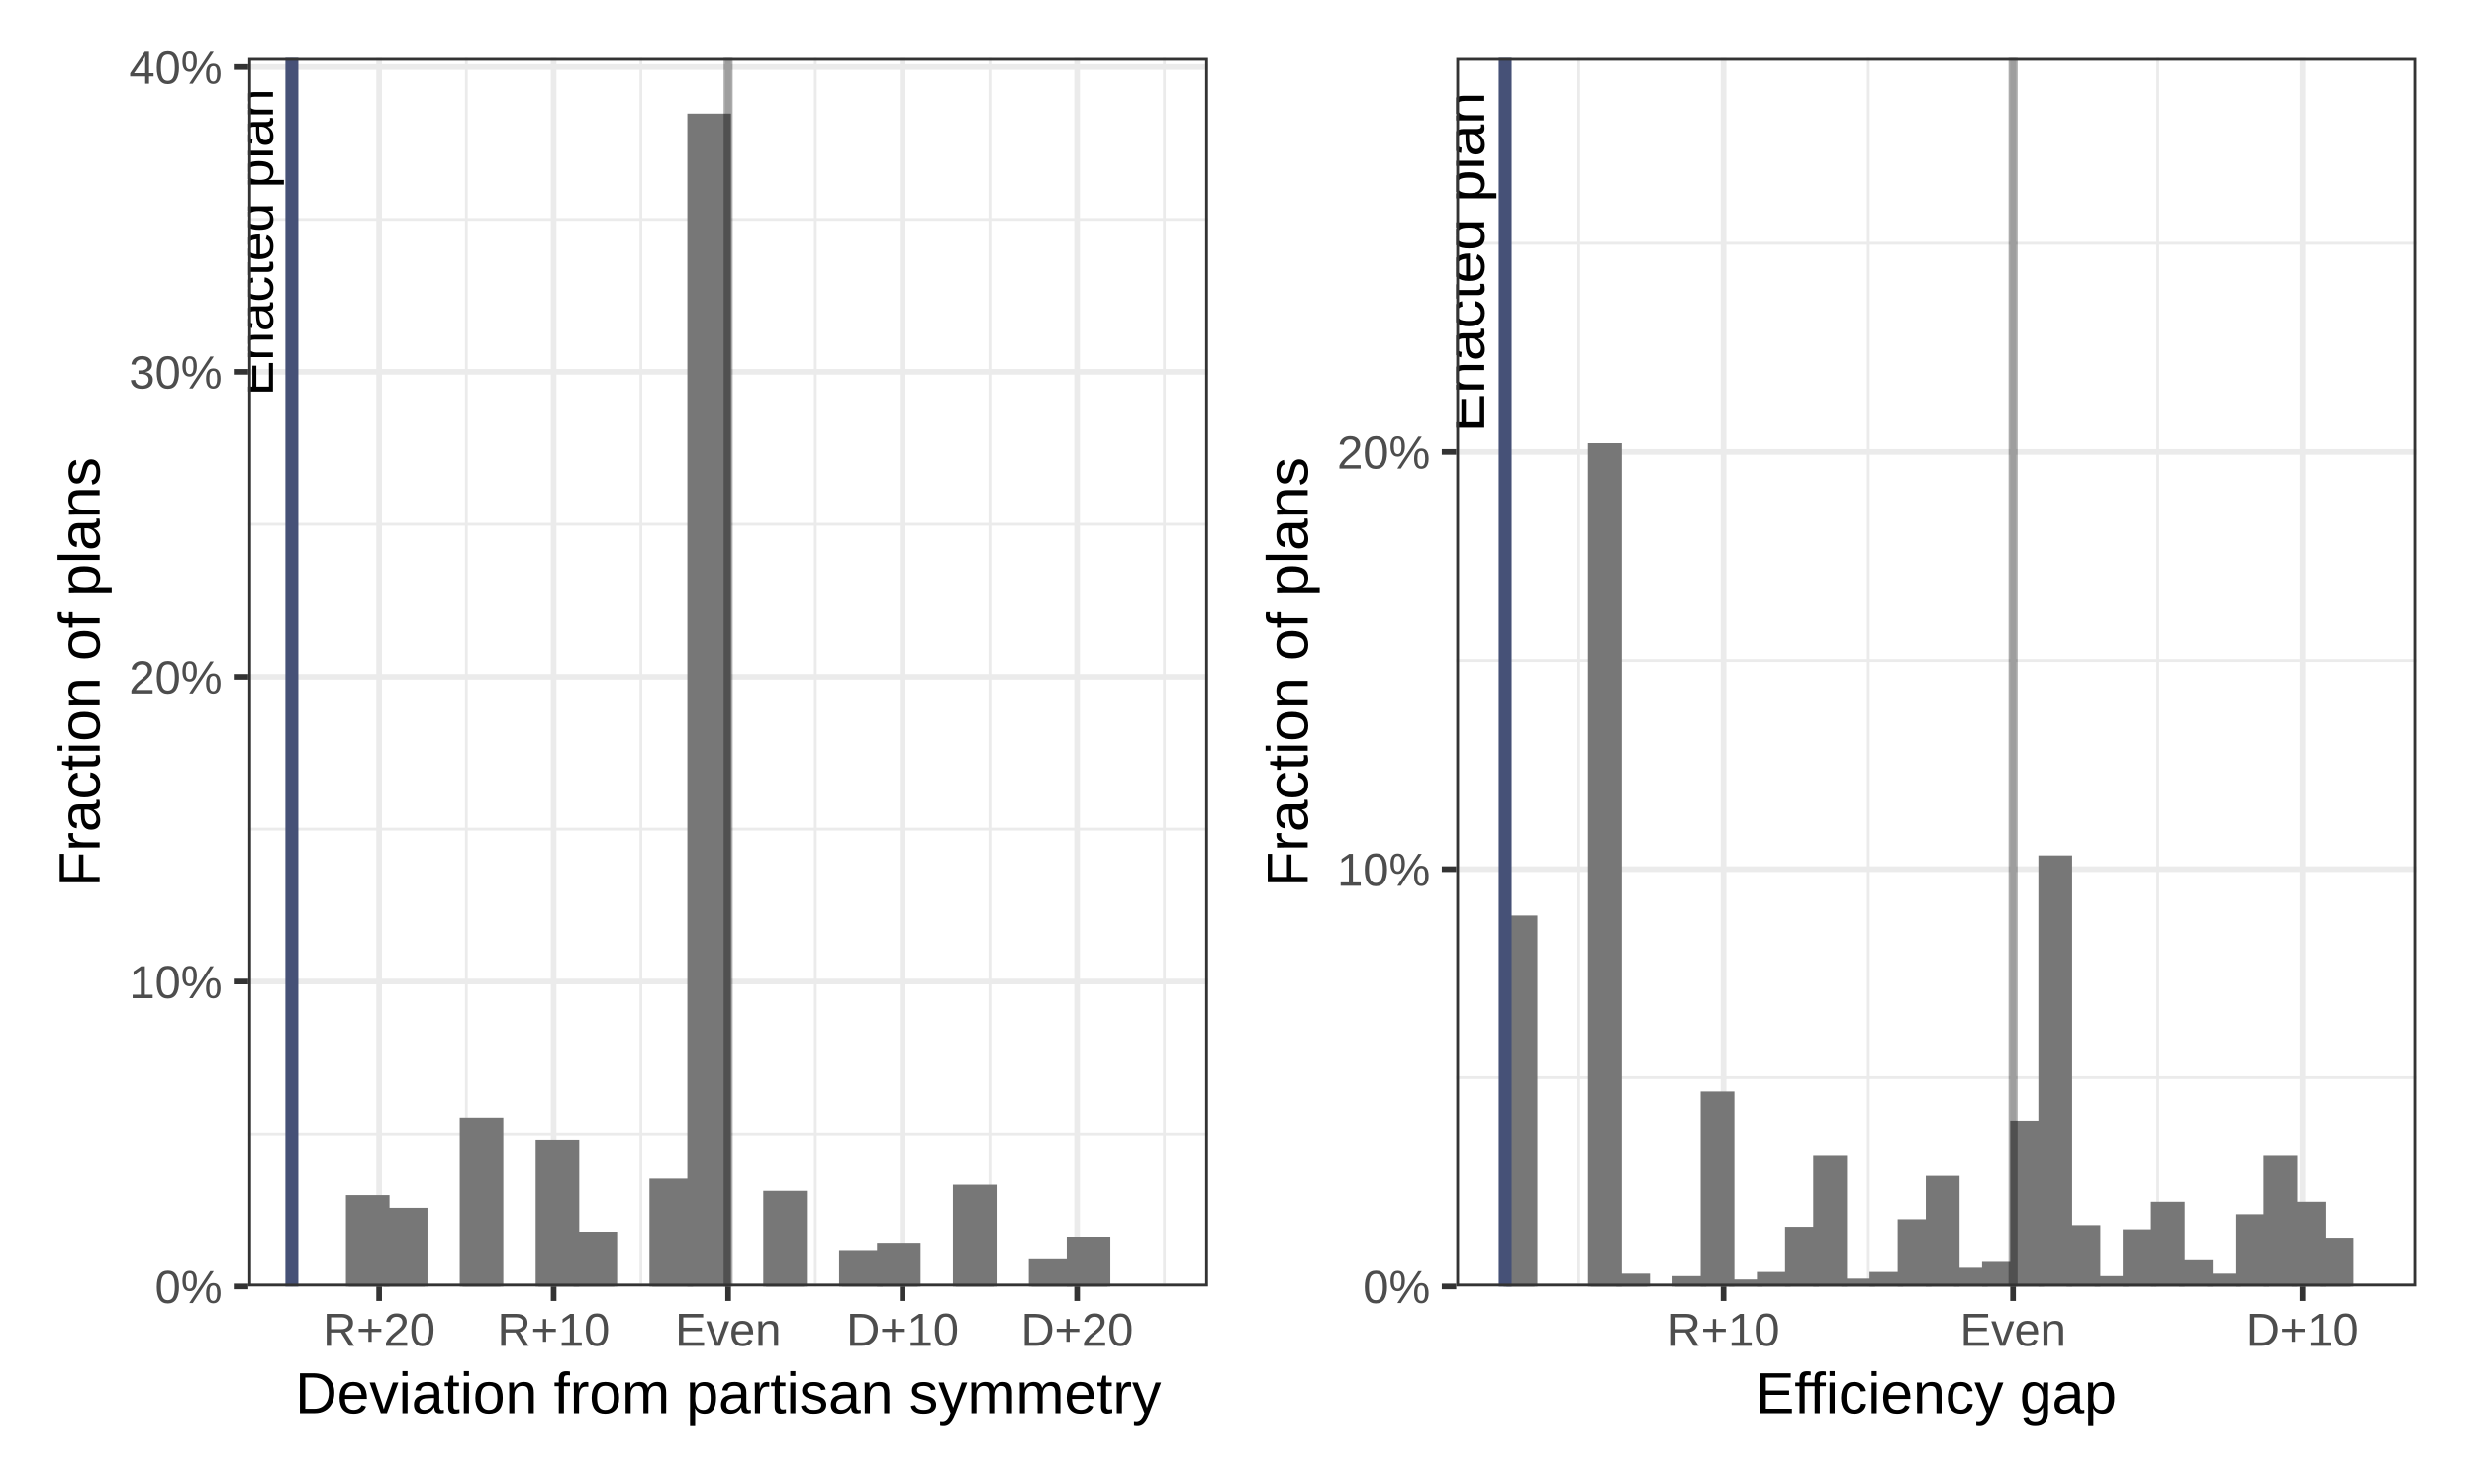
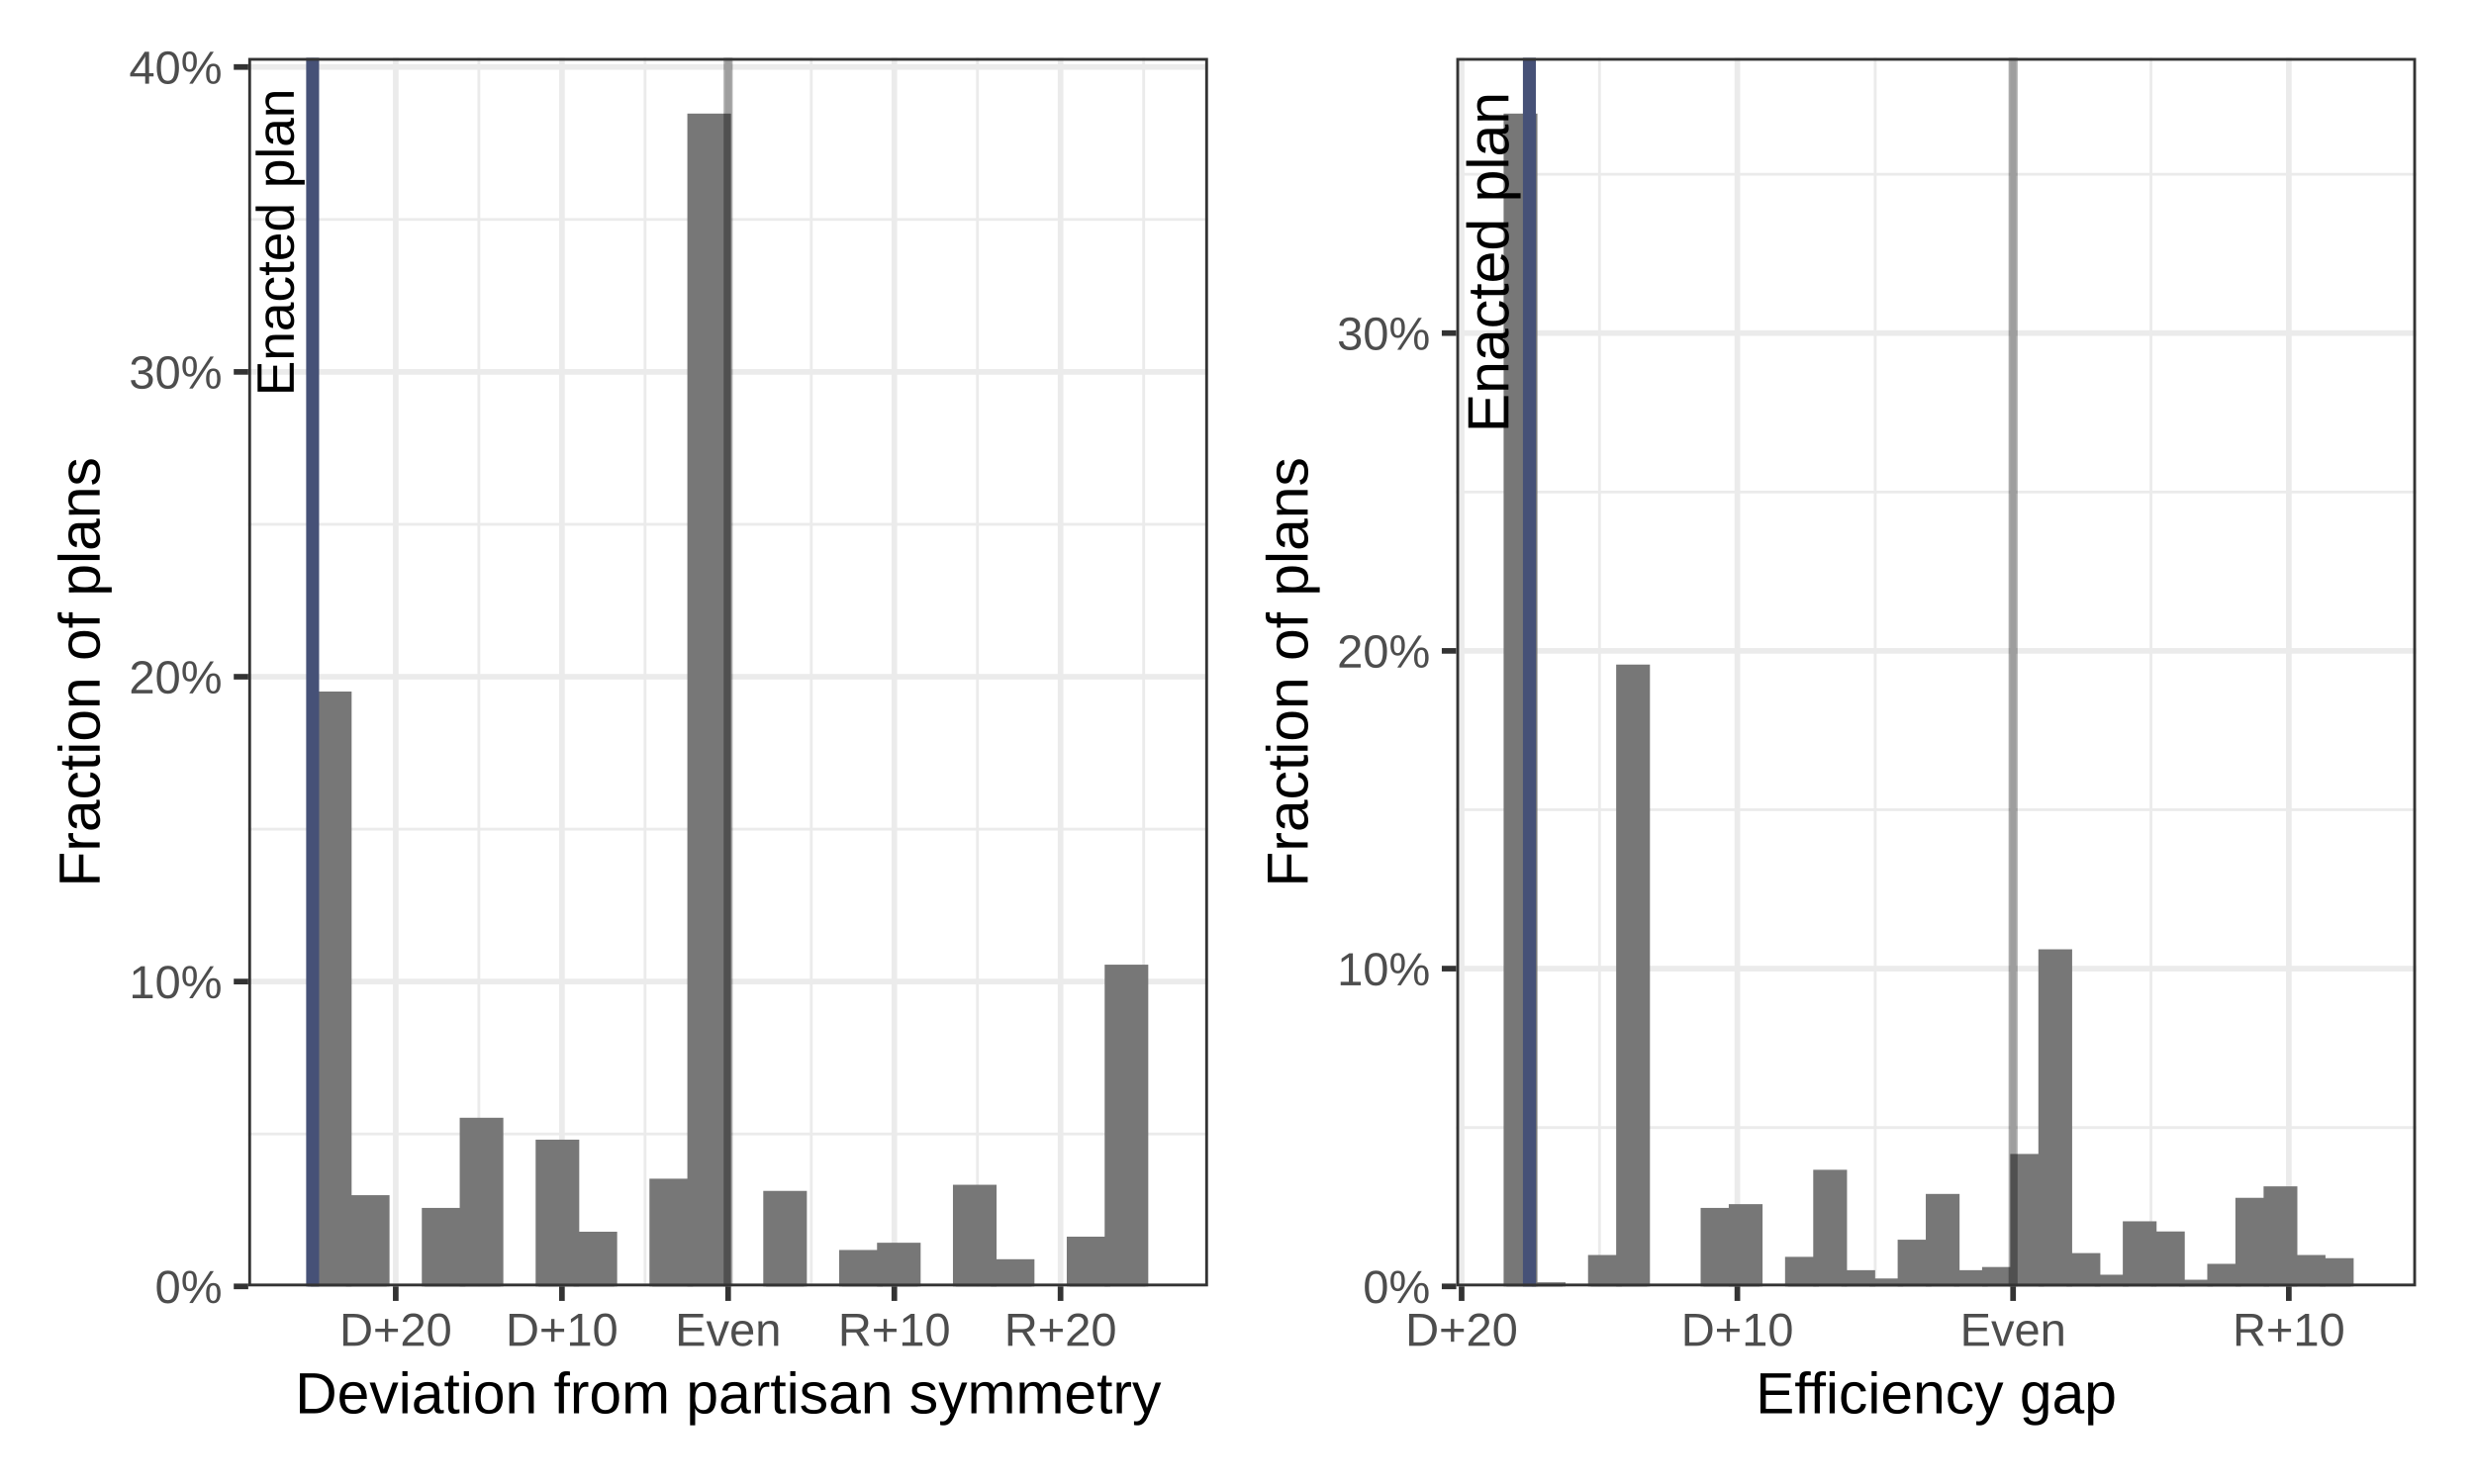
<svg xmlns="http://www.w3.org/2000/svg" class="svglite" width="468.00pt" height="280.80pt" viewBox="0 0 468.00 280.80">
  <defs>
    <style type="text/css">
    .svglite line, .svglite polyline, .svglite polygon, .svglite path, .svglite rect, .svglite circle {
      fill: none;
      stroke: #000000;
      stroke-linecap: round;
      stroke-linejoin: round;
      stroke-miterlimit: 10.00;
    }
  </style>
  </defs>
  <rect width="100%" height="100%" style="stroke: none; fill: #FFFFFF;" />
  <defs>
    <clipPath id="cpMC4wMHw0NjguMDB8MC4wMHwyODAuODA=">
      <rect x="0.00" y="0.00" width="468.00" height="280.80" />
    </clipPath>
  </defs>
  <g clip-path="url(#cpMC4wMHw0NjguMDB8MC4wMHwyODAuODA=)">
    <rect x="0" y="0" width="468.00" height="280.80" style="stroke-width: 1.07; stroke: #FFFFFF; fill: #FFFFFF;" />
  </g>
  <defs>
    <clipPath id="cpNS40OHwyMzQuMDB8NS40OHwyNzUuMzI=">
      <rect x="5.48" y="5.48" width="228.52" height="269.84" />
    </clipPath>
  </defs>
  <g clip-path="url(#cpNS40OHwyMzQuMDB8NS40OHwyNzUuMzI=)">
    <rect x="5.48" y="5.48" width="228.52" height="269.84" style="stroke-width: 1.07; stroke: #FFFFFF; fill: #FFFFFF;" />
  </g>
  <g clip-path="url(#cpMC4wMHw0NjguMDB8MC4wMHwyODAuODA=)">
</g>
  <defs>
    <clipPath id="cpNDYuOTZ8MjI4LjUyfDEwLjk2fDI0My40MQ==">
      <rect x="46.96" y="10.96" width="181.56" height="232.45" />
    </clipPath>
  </defs>
  <g clip-path="url(#cpNDYuOTZ8MjI4LjUyfDEwLjk2fDI0My40MQ==)">
    <rect x="46.96" y="10.96" width="181.56" height="232.45" style="stroke-width: 1.07; stroke: none; fill: #FFFFFF;" />
    <polyline points="46.96,214.57 228.52,214.57 " style="stroke-width: 0.53; stroke: #EBEBEB; stroke-linecap: butt;" />
    <polyline points="46.96,156.89 228.52,156.89 " style="stroke-width: 0.53; stroke: #EBEBEB; stroke-linecap: butt;" />
    <polyline points="46.96,99.21 228.52,99.21 " style="stroke-width: 0.53; stroke: #EBEBEB; stroke-linecap: butt;" />
    <polyline points="46.96,41.52 228.52,41.52 " style="stroke-width: 0.53; stroke: #EBEBEB; stroke-linecap: butt;" />
-     <polyline points="55.21,243.41 55.21,10.96 " style="stroke-width: 0.53; stroke: #EBEBEB; stroke-linecap: butt;" />
-     <polyline points="88.22,243.41 88.22,10.96 " style="stroke-width: 0.53; stroke: #EBEBEB; stroke-linecap: butt;" />
-     <polyline points="121.23,243.41 121.23,10.96 " style="stroke-width: 0.53; stroke: #EBEBEB; stroke-linecap: butt;" />
-     <polyline points="154.24,243.41 154.24,10.96 " style="stroke-width: 0.53; stroke: #EBEBEB; stroke-linecap: butt;" />
-     <polyline points="187.26,243.41 187.26,10.96 " style="stroke-width: 0.53; stroke: #EBEBEB; stroke-linecap: butt;" />
-     <polyline points="220.27,243.41 220.27,10.96 " style="stroke-width: 0.53; stroke: #EBEBEB; stroke-linecap: butt;" />
+     <polyline points="59.14,243.41 59.14,10.96 " style="stroke-width: 0.53; stroke: #EBEBEB; stroke-linecap: butt;" />
+     <polyline points="90.58,243.41 90.58,10.96 " style="stroke-width: 0.53; stroke: #EBEBEB; stroke-linecap: butt;" />
+     <polyline points="122.02,243.41 122.02,10.96 " style="stroke-width: 0.53; stroke: #EBEBEB; stroke-linecap: butt;" />
+     <polyline points="153.46,243.41 153.46,10.96 " style="stroke-width: 0.53; stroke: #EBEBEB; stroke-linecap: butt;" />
+     <polyline points="184.90,243.41 184.90,10.96 " style="stroke-width: 0.53; stroke: #EBEBEB; stroke-linecap: butt;" />
+     <polyline points="216.34,243.41 216.34,10.96 " style="stroke-width: 0.53; stroke: #EBEBEB; stroke-linecap: butt;" />
    <polyline points="46.96,243.41 228.52,243.41 " style="stroke-width: 1.07; stroke: #EBEBEB; stroke-linecap: butt;" />
    <polyline points="46.96,185.73 228.52,185.73 " style="stroke-width: 1.07; stroke: #EBEBEB; stroke-linecap: butt;" />
    <polyline points="46.96,128.05 228.52,128.05 " style="stroke-width: 1.07; stroke: #EBEBEB; stroke-linecap: butt;" />
    <polyline points="46.96,70.37 228.52,70.37 " style="stroke-width: 1.07; stroke: #EBEBEB; stroke-linecap: butt;" />
    <polyline points="46.96,12.68 228.52,12.68 " style="stroke-width: 1.07; stroke: #EBEBEB; stroke-linecap: butt;" />
-     <polyline points="71.72,243.41 71.72,10.96 " style="stroke-width: 1.07; stroke: #EBEBEB; stroke-linecap: butt;" />
-     <polyline points="104.73,243.41 104.73,10.96 " style="stroke-width: 1.07; stroke: #EBEBEB; stroke-linecap: butt;" />
+     <polyline points="74.86,243.41 74.86,10.96 " style="stroke-width: 1.07; stroke: #EBEBEB; stroke-linecap: butt;" />
+     <polyline points="106.30,243.41 106.30,10.96 " style="stroke-width: 1.07; stroke: #EBEBEB; stroke-linecap: butt;" />
    <polyline points="137.74,243.41 137.74,10.96 " style="stroke-width: 1.07; stroke: #EBEBEB; stroke-linecap: butt;" />
-     <polyline points="170.75,243.41 170.75,10.96 " style="stroke-width: 1.07; stroke: #EBEBEB; stroke-linecap: butt;" />
-     <polyline points="203.76,243.41 203.76,10.96 " style="stroke-width: 1.07; stroke: #EBEBEB; stroke-linecap: butt;" />
-     <rect x="58.80" y="243.41" width="7.18" height="0.00" style="stroke-width: 1.07; stroke: #777777; stroke-linecap: square; stroke-linejoin: miter; fill: #777777;" />
+     <polyline points="169.18,243.41 169.18,10.96 " style="stroke-width: 1.07; stroke: #EBEBEB; stroke-linecap: butt;" />
+     <polyline points="200.62,243.41 200.62,10.96 " style="stroke-width: 1.07; stroke: #EBEBEB; stroke-linecap: butt;" />
+     <rect x="58.80" y="131.39" width="7.18" height="112.02" style="stroke-width: 1.07; stroke: #777777; stroke-linecap: square; stroke-linejoin: miter; fill: #777777;" />
    <rect x="65.97" y="226.68" width="7.18" height="16.73" style="stroke-width: 1.07; stroke: #777777; stroke-linecap: square; stroke-linejoin: miter; fill: #777777;" />
-     <rect x="73.15" y="229.10" width="7.18" height="14.31" style="stroke-width: 1.07; stroke: #777777; stroke-linecap: square; stroke-linejoin: miter; fill: #777777;" />
-     <rect x="80.33" y="243.41" width="7.18" height="0.00" style="stroke-width: 1.07; stroke: #777777; stroke-linecap: square; stroke-linejoin: miter; fill: #777777;" />
+     <rect x="73.15" y="243.41" width="7.18" height="0.00" style="stroke-width: 1.07; stroke: #777777; stroke-linecap: square; stroke-linejoin: miter; fill: #777777;" />
+     <rect x="80.33" y="229.10" width="7.18" height="14.31" style="stroke-width: 1.07; stroke: #777777; stroke-linecap: square; stroke-linejoin: miter; fill: #777777;" />
    <rect x="87.50" y="212.03" width="7.18" height="31.38" style="stroke-width: 1.07; stroke: #777777; stroke-linecap: square; stroke-linejoin: miter; fill: #777777;" />
    <rect x="94.68" y="243.41" width="7.18" height="0.00" style="stroke-width: 1.07; stroke: #777777; stroke-linecap: square; stroke-linejoin: miter; fill: #777777;" />
    <rect x="101.86" y="216.18" width="7.18" height="27.23" style="stroke-width: 1.07; stroke: #777777; stroke-linecap: square; stroke-linejoin: miter; fill: #777777;" />
    <rect x="109.03" y="233.60" width="7.18" height="9.81" style="stroke-width: 1.07; stroke: #777777; stroke-linecap: square; stroke-linejoin: miter; fill: #777777;" />
    <rect x="116.21" y="243.41" width="7.18" height="0.00" style="stroke-width: 1.07; stroke: #777777; stroke-linecap: square; stroke-linejoin: miter; fill: #777777;" />
    <rect x="123.39" y="223.57" width="7.18" height="19.84" style="stroke-width: 1.07; stroke: #777777; stroke-linecap: square; stroke-linejoin: miter; fill: #777777;" />
    <rect x="130.56" y="22.03" width="7.18" height="221.38" style="stroke-width: 1.07; stroke: #777777; stroke-linecap: square; stroke-linejoin: miter; fill: #777777;" />
    <rect x="137.74" y="243.41" width="7.18" height="0.00" style="stroke-width: 1.07; stroke: #777777; stroke-linecap: square; stroke-linejoin: miter; fill: #777777;" />
    <rect x="144.92" y="225.87" width="7.18" height="17.54" style="stroke-width: 1.07; stroke: #777777; stroke-linecap: square; stroke-linejoin: miter; fill: #777777;" />
    <rect x="152.09" y="243.41" width="7.18" height="0.00" style="stroke-width: 1.07; stroke: #777777; stroke-linecap: square; stroke-linejoin: miter; fill: #777777;" />
    <rect x="159.27" y="237.06" width="7.18" height="6.34" style="stroke-width: 1.07; stroke: #777777; stroke-linecap: square; stroke-linejoin: miter; fill: #777777;" />
    <rect x="166.44" y="235.68" width="7.18" height="7.73" style="stroke-width: 1.07; stroke: #777777; stroke-linecap: square; stroke-linejoin: miter; fill: #777777;" />
    <rect x="173.62" y="243.41" width="7.18" height="0.00" style="stroke-width: 1.07; stroke: #777777; stroke-linecap: square; stroke-linejoin: miter; fill: #777777;" />
    <rect x="180.80" y="224.72" width="7.18" height="18.69" style="stroke-width: 1.07; stroke: #777777; stroke-linecap: square; stroke-linejoin: miter; fill: #777777;" />
-     <rect x="187.97" y="243.41" width="7.18" height="0.00" style="stroke-width: 1.07; stroke: #777777; stroke-linecap: square; stroke-linejoin: miter; fill: #777777;" />
-     <rect x="195.15" y="238.80" width="7.18" height="4.61" style="stroke-width: 1.07; stroke: #777777; stroke-linecap: square; stroke-linejoin: miter; fill: #777777;" />
+     <rect x="187.97" y="238.80" width="7.18" height="4.61" style="stroke-width: 1.07; stroke: #777777; stroke-linecap: square; stroke-linejoin: miter; fill: #777777;" />
+     <rect x="195.15" y="243.41" width="7.18" height="0.00" style="stroke-width: 1.07; stroke: #777777; stroke-linecap: square; stroke-linejoin: miter; fill: #777777;" />
    <rect x="202.33" y="234.53" width="7.18" height="8.88" style="stroke-width: 1.07; stroke: #777777; stroke-linecap: square; stroke-linejoin: miter; fill: #777777;" />
-     <rect x="209.50" y="243.41" width="7.18" height="0.00" style="stroke-width: 1.07; stroke: #777777; stroke-linecap: square; stroke-linejoin: miter; fill: #777777;" />
-     <line x1="55.21" y1="243.41" x2="55.21" y2="10.96" style="stroke-width: 2.45; stroke: #465177; stroke-linecap: butt;" />
+     <rect x="209.50" y="183.07" width="7.18" height="60.33" style="stroke-width: 1.07; stroke: #777777; stroke-linecap: square; stroke-linejoin: miter; fill: #777777;" />
+     <line x1="59.14" y1="243.41" x2="59.14" y2="10.96" style="stroke-width: 2.45; stroke: #465177; stroke-linecap: butt;" />
    <line x1="137.74" y1="243.41" x2="137.74" y2="10.96" style="stroke-width: 1.71; stroke: #000000; stroke-opacity: 0.33; stroke-linecap: butt;" />
-     <text transform="translate(51.64,16.77) rotate(-90)" text-anchor="end" style="font-size: 9.96px; font-family: Arial;" textLength="58.11px" lengthAdjust="spacingAndGlyphs">Enacted plan</text>
+     <text transform="translate(55.57,16.77) rotate(-90)" text-anchor="end" style="font-size: 9.96px; font-family: Arial;" textLength="58.11px" lengthAdjust="spacingAndGlyphs">Enacted plan</text>
    <rect x="46.96" y="10.96" width="181.56" height="232.45" style="stroke-width: 1.07; stroke: #333333;" />
  </g>
  <g clip-path="url(#cpMC4wMHw0NjguMDB8MC4wMHwyODAuODA=)">
    <text x="42.03" y="246.56" text-anchor="end" style="font-size: 8.80px; fill: #4D4D4D; font-family: Arial;" textLength="12.72px" lengthAdjust="spacingAndGlyphs">0%</text>
    <text x="42.03" y="188.88" text-anchor="end" style="font-size: 8.80px; fill: #4D4D4D; font-family: Arial;" textLength="17.61px" lengthAdjust="spacingAndGlyphs">10%</text>
    <text x="42.03" y="131.20" text-anchor="end" style="font-size: 8.80px; fill: #4D4D4D; font-family: Arial;" textLength="17.61px" lengthAdjust="spacingAndGlyphs">20%</text>
    <text x="42.03" y="73.52" text-anchor="end" style="font-size: 8.80px; fill: #4D4D4D; font-family: Arial;" textLength="17.61px" lengthAdjust="spacingAndGlyphs">30%</text>
    <text x="42.03" y="15.84" text-anchor="end" style="font-size: 8.80px; fill: #4D4D4D; font-family: Arial;" textLength="17.61px" lengthAdjust="spacingAndGlyphs">40%</text>
    <polyline points="44.22,243.41 46.96,243.41 " style="stroke-width: 1.07; stroke: #333333; stroke-linecap: butt;" />
    <polyline points="44.22,185.73 46.96,185.73 " style="stroke-width: 1.07; stroke: #333333; stroke-linecap: butt;" />
    <polyline points="44.22,128.05 46.96,128.05 " style="stroke-width: 1.07; stroke: #333333; stroke-linecap: butt;" />
    <polyline points="44.22,70.37 46.96,70.37 " style="stroke-width: 1.07; stroke: #333333; stroke-linecap: butt;" />
    <polyline points="44.22,12.68 46.96,12.68 " style="stroke-width: 1.07; stroke: #333333; stroke-linecap: butt;" />
-     <polyline points="71.72,246.15 71.72,243.41 " style="stroke-width: 1.07; stroke: #333333; stroke-linecap: butt;" />
-     <polyline points="104.73,246.15 104.73,243.41 " style="stroke-width: 1.07; stroke: #333333; stroke-linecap: butt;" />
+     <polyline points="74.86,246.15 74.86,243.41 " style="stroke-width: 1.07; stroke: #333333; stroke-linecap: butt;" />
+     <polyline points="106.30,246.15 106.30,243.41 " style="stroke-width: 1.07; stroke: #333333; stroke-linecap: butt;" />
    <polyline points="137.74,246.15 137.74,243.41 " style="stroke-width: 1.07; stroke: #333333; stroke-linecap: butt;" />
-     <polyline points="170.75,246.15 170.75,243.41 " style="stroke-width: 1.07; stroke: #333333; stroke-linecap: butt;" />
-     <polyline points="203.76,246.15 203.76,243.41 " style="stroke-width: 1.07; stroke: #333333; stroke-linecap: butt;" />
-     <text x="71.72" y="254.65" text-anchor="middle" style="font-size: 8.80px; fill: #4D4D4D; font-family: Arial;" textLength="21.28px" lengthAdjust="spacingAndGlyphs">R+20</text>
-     <text x="104.73" y="254.65" text-anchor="middle" style="font-size: 8.80px; fill: #4D4D4D; font-family: Arial;" textLength="21.28px" lengthAdjust="spacingAndGlyphs">R+10</text>
+     <polyline points="169.18,246.15 169.18,243.41 " style="stroke-width: 1.07; stroke: #333333; stroke-linecap: butt;" />
+     <polyline points="200.62,246.15 200.62,243.41 " style="stroke-width: 1.07; stroke: #333333; stroke-linecap: butt;" />
+     <text x="74.86" y="254.65" text-anchor="middle" style="font-size: 8.80px; fill: #4D4D4D; font-family: Arial;" textLength="21.28px" lengthAdjust="spacingAndGlyphs">D+20</text>
+     <text x="106.30" y="254.65" text-anchor="middle" style="font-size: 8.80px; fill: #4D4D4D; font-family: Arial;" textLength="21.28px" lengthAdjust="spacingAndGlyphs">D+10</text>
    <text x="137.74" y="254.65" text-anchor="middle" style="font-size: 8.80px; fill: #4D4D4D; font-family: Arial;" textLength="20.06px" lengthAdjust="spacingAndGlyphs">Even</text>
-     <text x="170.75" y="254.65" text-anchor="middle" style="font-size: 8.80px; fill: #4D4D4D; font-family: Arial;" textLength="21.28px" lengthAdjust="spacingAndGlyphs">D+10</text>
-     <text x="203.76" y="254.65" text-anchor="middle" style="font-size: 8.80px; fill: #4D4D4D; font-family: Arial;" textLength="21.28px" lengthAdjust="spacingAndGlyphs">D+20</text>
+     <text x="169.18" y="254.65" text-anchor="middle" style="font-size: 8.80px; fill: #4D4D4D; font-family: Arial;" textLength="21.28px" lengthAdjust="spacingAndGlyphs">R+10</text>
+     <text x="200.62" y="254.65" text-anchor="middle" style="font-size: 8.80px; fill: #4D4D4D; font-family: Arial;" textLength="21.28px" lengthAdjust="spacingAndGlyphs">R+20</text>
    <text x="137.74" y="267.42" text-anchor="middle" style="font-size: 11.00px; font-family: Arial;" textLength="163.83px" lengthAdjust="spacingAndGlyphs">Deviation from partisan symmetry</text>
    <text transform="translate(18.85,127.18) rotate(-90)" text-anchor="middle" style="font-size: 11.00px; font-family: Arial;" textLength="81.32px" lengthAdjust="spacingAndGlyphs">Fraction of plans</text>
  </g>
  <defs>
    <clipPath id="cpMjM0LjAwfDQ2Mi41Mnw1LjQ4fDI3NS4zMg==">
      <rect x="234.00" y="5.48" width="228.52" height="269.84" />
    </clipPath>
  </defs>
  <g clip-path="url(#cpMjM0LjAwfDQ2Mi41Mnw1LjQ4fDI3NS4zMg==)">
    <rect x="234.00" y="5.48" width="228.52" height="269.84" style="stroke-width: 1.07; stroke: #FFFFFF; fill: #FFFFFF;" />
  </g>
  <g clip-path="url(#cpMC4wMHw0NjguMDB8MC4wMHwyODAuODA=)">
</g>
  <defs>
    <clipPath id="cpMjc1LjQ4fDQ1Ny4wNHwxMC45NnwyNDMuNDE=">
      <rect x="275.48" y="10.96" width="181.56" height="232.45" />
    </clipPath>
  </defs>
  <g clip-path="url(#cpMjc1LjQ4fDQ1Ny4wNHwxMC45NnwyNDMuNDE=)">
    <rect x="275.48" y="10.96" width="181.56" height="232.45" style="stroke-width: 1.07; stroke: none; fill: #FFFFFF;" />
-     <polyline points="275.48,203.93 457.04,203.93 " style="stroke-width: 0.53; stroke: #EBEBEB; stroke-linecap: butt;" />
-     <polyline points="275.48,124.98 457.04,124.98 " style="stroke-width: 0.53; stroke: #EBEBEB; stroke-linecap: butt;" />
-     <polyline points="275.48,46.03 457.04,46.03 " style="stroke-width: 0.53; stroke: #EBEBEB; stroke-linecap: butt;" />
-     <polyline points="298.66,243.41 298.66,10.96 " style="stroke-width: 0.53; stroke: #EBEBEB; stroke-linecap: butt;" />
-     <polyline points="353.42,243.41 353.42,10.96 " style="stroke-width: 0.53; stroke: #EBEBEB; stroke-linecap: butt;" />
-     <polyline points="408.19,243.41 408.19,10.96 " style="stroke-width: 0.53; stroke: #EBEBEB; stroke-linecap: butt;" />
+     <polyline points="275.48,213.35 457.04,213.35 " style="stroke-width: 0.53; stroke: #EBEBEB; stroke-linecap: butt;" />
+     <polyline points="275.48,153.22 457.04,153.22 " style="stroke-width: 0.53; stroke: #EBEBEB; stroke-linecap: butt;" />
+     <polyline points="275.48,93.10 457.04,93.10 " style="stroke-width: 0.53; stroke: #EBEBEB; stroke-linecap: butt;" />
+     <polyline points="275.48,32.97 457.04,32.97 " style="stroke-width: 0.53; stroke: #EBEBEB; stroke-linecap: butt;" />
+     <polyline points="302.57,243.41 302.57,10.96 " style="stroke-width: 0.53; stroke: #EBEBEB; stroke-linecap: butt;" />
+     <polyline points="354.73,243.41 354.73,10.96 " style="stroke-width: 0.53; stroke: #EBEBEB; stroke-linecap: butt;" />
+     <polyline points="406.89,243.41 406.89,10.96 " style="stroke-width: 0.53; stroke: #EBEBEB; stroke-linecap: butt;" />
    <polyline points="275.48,243.41 457.04,243.41 " style="stroke-width: 1.07; stroke: #EBEBEB; stroke-linecap: butt;" />
-     <polyline points="275.48,164.46 457.04,164.46 " style="stroke-width: 1.07; stroke: #EBEBEB; stroke-linecap: butt;" />
-     <polyline points="275.48,85.51 457.04,85.51 " style="stroke-width: 1.07; stroke: #EBEBEB; stroke-linecap: butt;" />
-     <polyline points="326.04,243.41 326.04,10.96 " style="stroke-width: 1.07; stroke: #EBEBEB; stroke-linecap: butt;" />
+     <polyline points="275.48,183.28 457.04,183.28 " style="stroke-width: 1.07; stroke: #EBEBEB; stroke-linecap: butt;" />
+     <polyline points="275.48,123.16 457.04,123.16 " style="stroke-width: 1.07; stroke: #EBEBEB; stroke-linecap: butt;" />
+     <polyline points="275.48,63.03 457.04,63.03 " style="stroke-width: 1.07; stroke: #EBEBEB; stroke-linecap: butt;" />
+     <polyline points="276.49,243.41 276.49,10.96 " style="stroke-width: 1.07; stroke: #EBEBEB; stroke-linecap: butt;" />
+     <polyline points="328.65,243.41 328.65,10.96 " style="stroke-width: 1.07; stroke: #EBEBEB; stroke-linecap: butt;" />
    <polyline points="380.81,243.41 380.81,10.96 " style="stroke-width: 1.07; stroke: #EBEBEB; stroke-linecap: butt;" />
-     <polyline points="435.57,243.41 435.57,10.96 " style="stroke-width: 1.07; stroke: #EBEBEB; stroke-linecap: butt;" />
-     <rect x="284.97" y="173.77" width="5.32" height="69.64" style="stroke-width: 1.07; stroke: #777777; stroke-linecap: square; stroke-linejoin: miter; fill: #777777;" />
-     <rect x="290.29" y="243.41" width="5.32" height="0.00" style="stroke-width: 1.07; stroke: #777777; stroke-linecap: square; stroke-linejoin: miter; fill: #777777;" />
+     <polyline points="432.97,243.41 432.97,10.96 " style="stroke-width: 1.07; stroke: #EBEBEB; stroke-linecap: butt;" />
+     <rect x="284.97" y="22.03" width="5.32" height="221.38" style="stroke-width: 1.07; stroke: #777777; stroke-linecap: square; stroke-linejoin: miter; fill: #777777;" />
+     <rect x="290.29" y="243.17" width="5.32" height="0.24" style="stroke-width: 1.07; stroke: #777777; stroke-linecap: square; stroke-linejoin: miter; fill: #777777;" />
    <rect x="295.62" y="243.41" width="5.32" height="0.00" style="stroke-width: 1.07; stroke: #777777; stroke-linecap: square; stroke-linejoin: miter; fill: #777777;" />
-     <rect x="300.94" y="84.40" width="5.32" height="159.01" style="stroke-width: 1.07; stroke: #777777; stroke-linecap: square; stroke-linejoin: miter; fill: #777777;" />
-     <rect x="306.26" y="241.52" width="5.32" height="1.89" style="stroke-width: 1.07; stroke: #777777; stroke-linecap: square; stroke-linejoin: miter; fill: #777777;" />
+     <rect x="300.94" y="238.00" width="5.32" height="5.41" style="stroke-width: 1.07; stroke: #777777; stroke-linecap: square; stroke-linejoin: miter; fill: #777777;" />
+     <rect x="306.26" y="126.29" width="5.32" height="117.12" style="stroke-width: 1.07; stroke: #777777; stroke-linecap: square; stroke-linejoin: miter; fill: #777777;" />
    <rect x="311.59" y="243.41" width="5.32" height="0.00" style="stroke-width: 1.07; stroke: #777777; stroke-linecap: square; stroke-linejoin: miter; fill: #777777;" />
-     <rect x="316.91" y="241.99" width="5.32" height="1.42" style="stroke-width: 1.07; stroke: #777777; stroke-linecap: square; stroke-linejoin: miter; fill: #777777;" />
-     <rect x="322.24" y="207.09" width="5.32" height="36.32" style="stroke-width: 1.07; stroke: #777777; stroke-linecap: square; stroke-linejoin: miter; fill: #777777;" />
-     <rect x="327.56" y="242.62" width="5.32" height="0.79" style="stroke-width: 1.07; stroke: #777777; stroke-linecap: square; stroke-linejoin: miter; fill: #777777;" />
-     <rect x="332.89" y="241.20" width="5.32" height="2.21" style="stroke-width: 1.07; stroke: #777777; stroke-linecap: square; stroke-linejoin: miter; fill: #777777;" />
-     <rect x="338.21" y="232.67" width="5.32" height="10.74" style="stroke-width: 1.07; stroke: #777777; stroke-linecap: square; stroke-linejoin: miter; fill: #777777;" />
-     <rect x="343.54" y="219.09" width="5.32" height="24.32" style="stroke-width: 1.07; stroke: #777777; stroke-linecap: square; stroke-linejoin: miter; fill: #777777;" />
-     <rect x="348.86" y="242.46" width="5.32" height="0.95" style="stroke-width: 1.07; stroke: #777777; stroke-linecap: square; stroke-linejoin: miter; fill: #777777;" />
-     <rect x="354.18" y="241.20" width="5.32" height="2.21" style="stroke-width: 1.07; stroke: #777777; stroke-linecap: square; stroke-linejoin: miter; fill: #777777;" />
-     <rect x="359.51" y="231.25" width="5.32" height="12.16" style="stroke-width: 1.07; stroke: #777777; stroke-linecap: square; stroke-linejoin: miter; fill: #777777;" />
-     <rect x="364.83" y="223.04" width="5.32" height="20.37" style="stroke-width: 1.07; stroke: #777777; stroke-linecap: square; stroke-linejoin: miter; fill: #777777;" />
-     <rect x="370.16" y="240.41" width="5.32" height="3.00" style="stroke-width: 1.07; stroke: #777777; stroke-linecap: square; stroke-linejoin: miter; fill: #777777;" />
-     <rect x="375.48" y="239.30" width="5.32" height="4.11" style="stroke-width: 1.07; stroke: #777777; stroke-linecap: square; stroke-linejoin: miter; fill: #777777;" />
-     <rect x="380.81" y="212.62" width="5.32" height="30.79" style="stroke-width: 1.07; stroke: #777777; stroke-linecap: square; stroke-linejoin: miter; fill: #777777;" />
-     <rect x="386.13" y="162.40" width="5.32" height="81.00" style="stroke-width: 1.07; stroke: #777777; stroke-linecap: square; stroke-linejoin: miter; fill: #777777;" />
-     <rect x="391.46" y="232.36" width="5.32" height="11.05" style="stroke-width: 1.07; stroke: #777777; stroke-linecap: square; stroke-linejoin: miter; fill: #777777;" />
-     <rect x="396.78" y="241.99" width="5.32" height="1.42" style="stroke-width: 1.07; stroke: #777777; stroke-linecap: square; stroke-linejoin: miter; fill: #777777;" />
-     <rect x="402.10" y="233.15" width="5.32" height="10.26" style="stroke-width: 1.07; stroke: #777777; stroke-linecap: square; stroke-linejoin: miter; fill: #777777;" />
-     <rect x="407.43" y="227.94" width="5.32" height="15.47" style="stroke-width: 1.07; stroke: #777777; stroke-linecap: square; stroke-linejoin: miter; fill: #777777;" />
-     <rect x="412.75" y="238.99" width="5.32" height="4.42" style="stroke-width: 1.07; stroke: #777777; stroke-linecap: square; stroke-linejoin: miter; fill: #777777;" />
-     <rect x="418.08" y="241.52" width="5.32" height="1.89" style="stroke-width: 1.07; stroke: #777777; stroke-linecap: square; stroke-linejoin: miter; fill: #777777;" />
-     <rect x="423.40" y="230.30" width="5.32" height="13.11" style="stroke-width: 1.07; stroke: #777777; stroke-linecap: square; stroke-linejoin: miter; fill: #777777;" />
-     <rect x="428.73" y="219.09" width="5.32" height="24.32" style="stroke-width: 1.07; stroke: #777777; stroke-linecap: square; stroke-linejoin: miter; fill: #777777;" />
-     <rect x="434.05" y="227.94" width="5.32" height="15.47" style="stroke-width: 1.07; stroke: #777777; stroke-linecap: square; stroke-linejoin: miter; fill: #777777;" />
-     <rect x="439.38" y="234.73" width="5.32" height="8.68" style="stroke-width: 1.07; stroke: #777777; stroke-linecap: square; stroke-linejoin: miter; fill: #777777;" />
-     <line x1="284.73" y1="243.41" x2="284.73" y2="10.96" style="stroke-width: 2.45; stroke: #465177; stroke-linecap: butt;" />
+     <rect x="316.91" y="243.41" width="5.32" height="0.00" style="stroke-width: 1.07; stroke: #777777; stroke-linecap: square; stroke-linejoin: miter; fill: #777777;" />
+     <rect x="322.24" y="229.10" width="5.32" height="14.31" style="stroke-width: 1.07; stroke: #777777; stroke-linecap: square; stroke-linejoin: miter; fill: #777777;" />
+     <rect x="327.56" y="228.38" width="5.32" height="15.03" style="stroke-width: 1.07; stroke: #777777; stroke-linecap: square; stroke-linejoin: miter; fill: #777777;" />
+     <rect x="332.89" y="243.41" width="5.32" height="0.00" style="stroke-width: 1.07; stroke: #777777; stroke-linecap: square; stroke-linejoin: miter; fill: #777777;" />
+     <rect x="338.21" y="238.36" width="5.32" height="5.05" style="stroke-width: 1.07; stroke: #777777; stroke-linecap: square; stroke-linejoin: miter; fill: #777777;" />
+     <rect x="343.54" y="221.88" width="5.32" height="21.52" style="stroke-width: 1.07; stroke: #777777; stroke-linecap: square; stroke-linejoin: miter; fill: #777777;" />
+     <rect x="348.86" y="240.88" width="5.32" height="2.53" style="stroke-width: 1.07; stroke: #777777; stroke-linecap: square; stroke-linejoin: miter; fill: #777777;" />
+     <rect x="354.18" y="242.45" width="5.32" height="0.96" style="stroke-width: 1.07; stroke: #777777; stroke-linecap: square; stroke-linejoin: miter; fill: #777777;" />
+     <rect x="359.51" y="235.11" width="5.32" height="8.30" style="stroke-width: 1.07; stroke: #777777; stroke-linecap: square; stroke-linejoin: miter; fill: #777777;" />
+     <rect x="364.83" y="226.45" width="5.32" height="16.96" style="stroke-width: 1.07; stroke: #777777; stroke-linecap: square; stroke-linejoin: miter; fill: #777777;" />
+     <rect x="370.16" y="240.88" width="5.32" height="2.53" style="stroke-width: 1.07; stroke: #777777; stroke-linecap: square; stroke-linejoin: miter; fill: #777777;" />
+     <rect x="375.48" y="240.28" width="5.32" height="3.13" style="stroke-width: 1.07; stroke: #777777; stroke-linecap: square; stroke-linejoin: miter; fill: #777777;" />
+     <rect x="380.81" y="218.88" width="5.32" height="24.53" style="stroke-width: 1.07; stroke: #777777; stroke-linecap: square; stroke-linejoin: miter; fill: #777777;" />
+     <rect x="386.13" y="180.16" width="5.32" height="63.25" style="stroke-width: 1.07; stroke: #777777; stroke-linecap: square; stroke-linejoin: miter; fill: #777777;" />
+     <rect x="391.46" y="237.64" width="5.32" height="5.77" style="stroke-width: 1.07; stroke: #777777; stroke-linecap: square; stroke-linejoin: miter; fill: #777777;" />
+     <rect x="396.78" y="241.73" width="5.32" height="1.68" style="stroke-width: 1.07; stroke: #777777; stroke-linecap: square; stroke-linejoin: miter; fill: #777777;" />
+     <rect x="402.10" y="231.63" width="5.32" height="11.78" style="stroke-width: 1.07; stroke: #777777; stroke-linecap: square; stroke-linejoin: miter; fill: #777777;" />
+     <rect x="407.43" y="233.55" width="5.32" height="9.86" style="stroke-width: 1.07; stroke: #777777; stroke-linecap: square; stroke-linejoin: miter; fill: #777777;" />
+     <rect x="412.75" y="242.69" width="5.32" height="0.72" style="stroke-width: 1.07; stroke: #777777; stroke-linecap: square; stroke-linejoin: miter; fill: #777777;" />
+     <rect x="418.08" y="239.68" width="5.32" height="3.73" style="stroke-width: 1.07; stroke: #777777; stroke-linecap: square; stroke-linejoin: miter; fill: #777777;" />
+     <rect x="423.40" y="227.18" width="5.32" height="16.23" style="stroke-width: 1.07; stroke: #777777; stroke-linecap: square; stroke-linejoin: miter; fill: #777777;" />
+     <rect x="428.73" y="225.01" width="5.32" height="18.40" style="stroke-width: 1.07; stroke: #777777; stroke-linecap: square; stroke-linejoin: miter; fill: #777777;" />
+     <rect x="434.05" y="238.00" width="5.32" height="5.41" style="stroke-width: 1.07; stroke: #777777; stroke-linecap: square; stroke-linejoin: miter; fill: #777777;" />
+     <rect x="439.38" y="238.60" width="5.32" height="4.81" style="stroke-width: 1.07; stroke: #777777; stroke-linecap: square; stroke-linejoin: miter; fill: #777777;" />
+     <line x1="289.31" y1="243.41" x2="289.31" y2="10.96" style="stroke-width: 2.45; stroke: #465177; stroke-linecap: butt;" />
    <line x1="380.81" y1="243.41" x2="380.81" y2="10.96" style="stroke-width: 1.71; stroke: #000000; stroke-opacity: 0.33; stroke-linecap: butt;" />
-     <text transform="translate(280.78,17.40) rotate(-90)" text-anchor="end" style="font-size: 11.04px; font-family: Arial;" textLength="64.40px" lengthAdjust="spacingAndGlyphs">Enacted plan</text>
+     <text transform="translate(285.35,17.40) rotate(-90)" text-anchor="end" style="font-size: 11.04px; font-family: Arial;" textLength="64.40px" lengthAdjust="spacingAndGlyphs">Enacted plan</text>
    <rect x="275.48" y="10.96" width="181.56" height="232.45" style="stroke-width: 1.07; stroke: #333333;" />
  </g>
  <g clip-path="url(#cpMC4wMHw0NjguMDB8MC4wMHwyODAuODA=)">
    <text x="270.55" y="246.56" text-anchor="end" style="font-size: 8.80px; fill: #4D4D4D; font-family: Arial;" textLength="12.72px" lengthAdjust="spacingAndGlyphs">0%</text>
-     <text x="270.55" y="167.61" text-anchor="end" style="font-size: 8.80px; fill: #4D4D4D; font-family: Arial;" textLength="17.61px" lengthAdjust="spacingAndGlyphs">10%</text>
-     <text x="270.55" y="88.66" text-anchor="end" style="font-size: 8.80px; fill: #4D4D4D; font-family: Arial;" textLength="17.61px" lengthAdjust="spacingAndGlyphs">20%</text>
+     <text x="270.55" y="186.44" text-anchor="end" style="font-size: 8.80px; fill: #4D4D4D; font-family: Arial;" textLength="17.61px" lengthAdjust="spacingAndGlyphs">10%</text>
+     <text x="270.55" y="126.31" text-anchor="end" style="font-size: 8.80px; fill: #4D4D4D; font-family: Arial;" textLength="17.61px" lengthAdjust="spacingAndGlyphs">20%</text>
+     <text x="270.55" y="66.19" text-anchor="end" style="font-size: 8.80px; fill: #4D4D4D; font-family: Arial;" textLength="17.61px" lengthAdjust="spacingAndGlyphs">30%</text>
    <polyline points="272.74,243.41 275.48,243.41 " style="stroke-width: 1.07; stroke: #333333; stroke-linecap: butt;" />
-     <polyline points="272.74,164.46 275.48,164.46 " style="stroke-width: 1.07; stroke: #333333; stroke-linecap: butt;" />
-     <polyline points="272.74,85.51 275.48,85.51 " style="stroke-width: 1.07; stroke: #333333; stroke-linecap: butt;" />
-     <polyline points="326.04,246.15 326.04,243.41 " style="stroke-width: 1.07; stroke: #333333; stroke-linecap: butt;" />
+     <polyline points="272.74,183.28 275.48,183.28 " style="stroke-width: 1.07; stroke: #333333; stroke-linecap: butt;" />
+     <polyline points="272.74,123.16 275.48,123.16 " style="stroke-width: 1.07; stroke: #333333; stroke-linecap: butt;" />
+     <polyline points="272.74,63.03 275.48,63.03 " style="stroke-width: 1.07; stroke: #333333; stroke-linecap: butt;" />
+     <polyline points="276.49,246.15 276.49,243.41 " style="stroke-width: 1.07; stroke: #333333; stroke-linecap: butt;" />
+     <polyline points="328.65,246.15 328.65,243.41 " style="stroke-width: 1.07; stroke: #333333; stroke-linecap: butt;" />
    <polyline points="380.81,246.15 380.81,243.41 " style="stroke-width: 1.07; stroke: #333333; stroke-linecap: butt;" />
-     <polyline points="435.57,246.15 435.57,243.41 " style="stroke-width: 1.07; stroke: #333333; stroke-linecap: butt;" />
-     <text x="326.04" y="254.65" text-anchor="middle" style="font-size: 8.80px; fill: #4D4D4D; font-family: Arial;" textLength="21.28px" lengthAdjust="spacingAndGlyphs">R+10</text>
+     <polyline points="432.97,246.15 432.97,243.41 " style="stroke-width: 1.07; stroke: #333333; stroke-linecap: butt;" />
+     <text x="276.49" y="254.65" text-anchor="middle" style="font-size: 8.80px; fill: #4D4D4D; font-family: Arial;" textLength="21.28px" lengthAdjust="spacingAndGlyphs">D+20</text>
+     <text x="328.65" y="254.65" text-anchor="middle" style="font-size: 8.80px; fill: #4D4D4D; font-family: Arial;" textLength="21.28px" lengthAdjust="spacingAndGlyphs">D+10</text>
    <text x="380.81" y="254.65" text-anchor="middle" style="font-size: 8.80px; fill: #4D4D4D; font-family: Arial;" textLength="20.06px" lengthAdjust="spacingAndGlyphs">Even</text>
-     <text x="435.57" y="254.65" text-anchor="middle" style="font-size: 8.80px; fill: #4D4D4D; font-family: Arial;" textLength="21.28px" lengthAdjust="spacingAndGlyphs">D+10</text>
+     <text x="432.97" y="254.65" text-anchor="middle" style="font-size: 8.80px; fill: #4D4D4D; font-family: Arial;" textLength="21.28px" lengthAdjust="spacingAndGlyphs">R+10</text>
    <text x="366.26" y="267.42" text-anchor="middle" style="font-size: 11.00px; font-family: Arial;" textLength="68.48px" lengthAdjust="spacingAndGlyphs">Efficiency gap</text>
    <text transform="translate(247.37,127.18) rotate(-90)" text-anchor="middle" style="font-size: 11.00px; font-family: Arial;" textLength="81.32px" lengthAdjust="spacingAndGlyphs">Fraction of plans</text>
  </g>
</svg>
